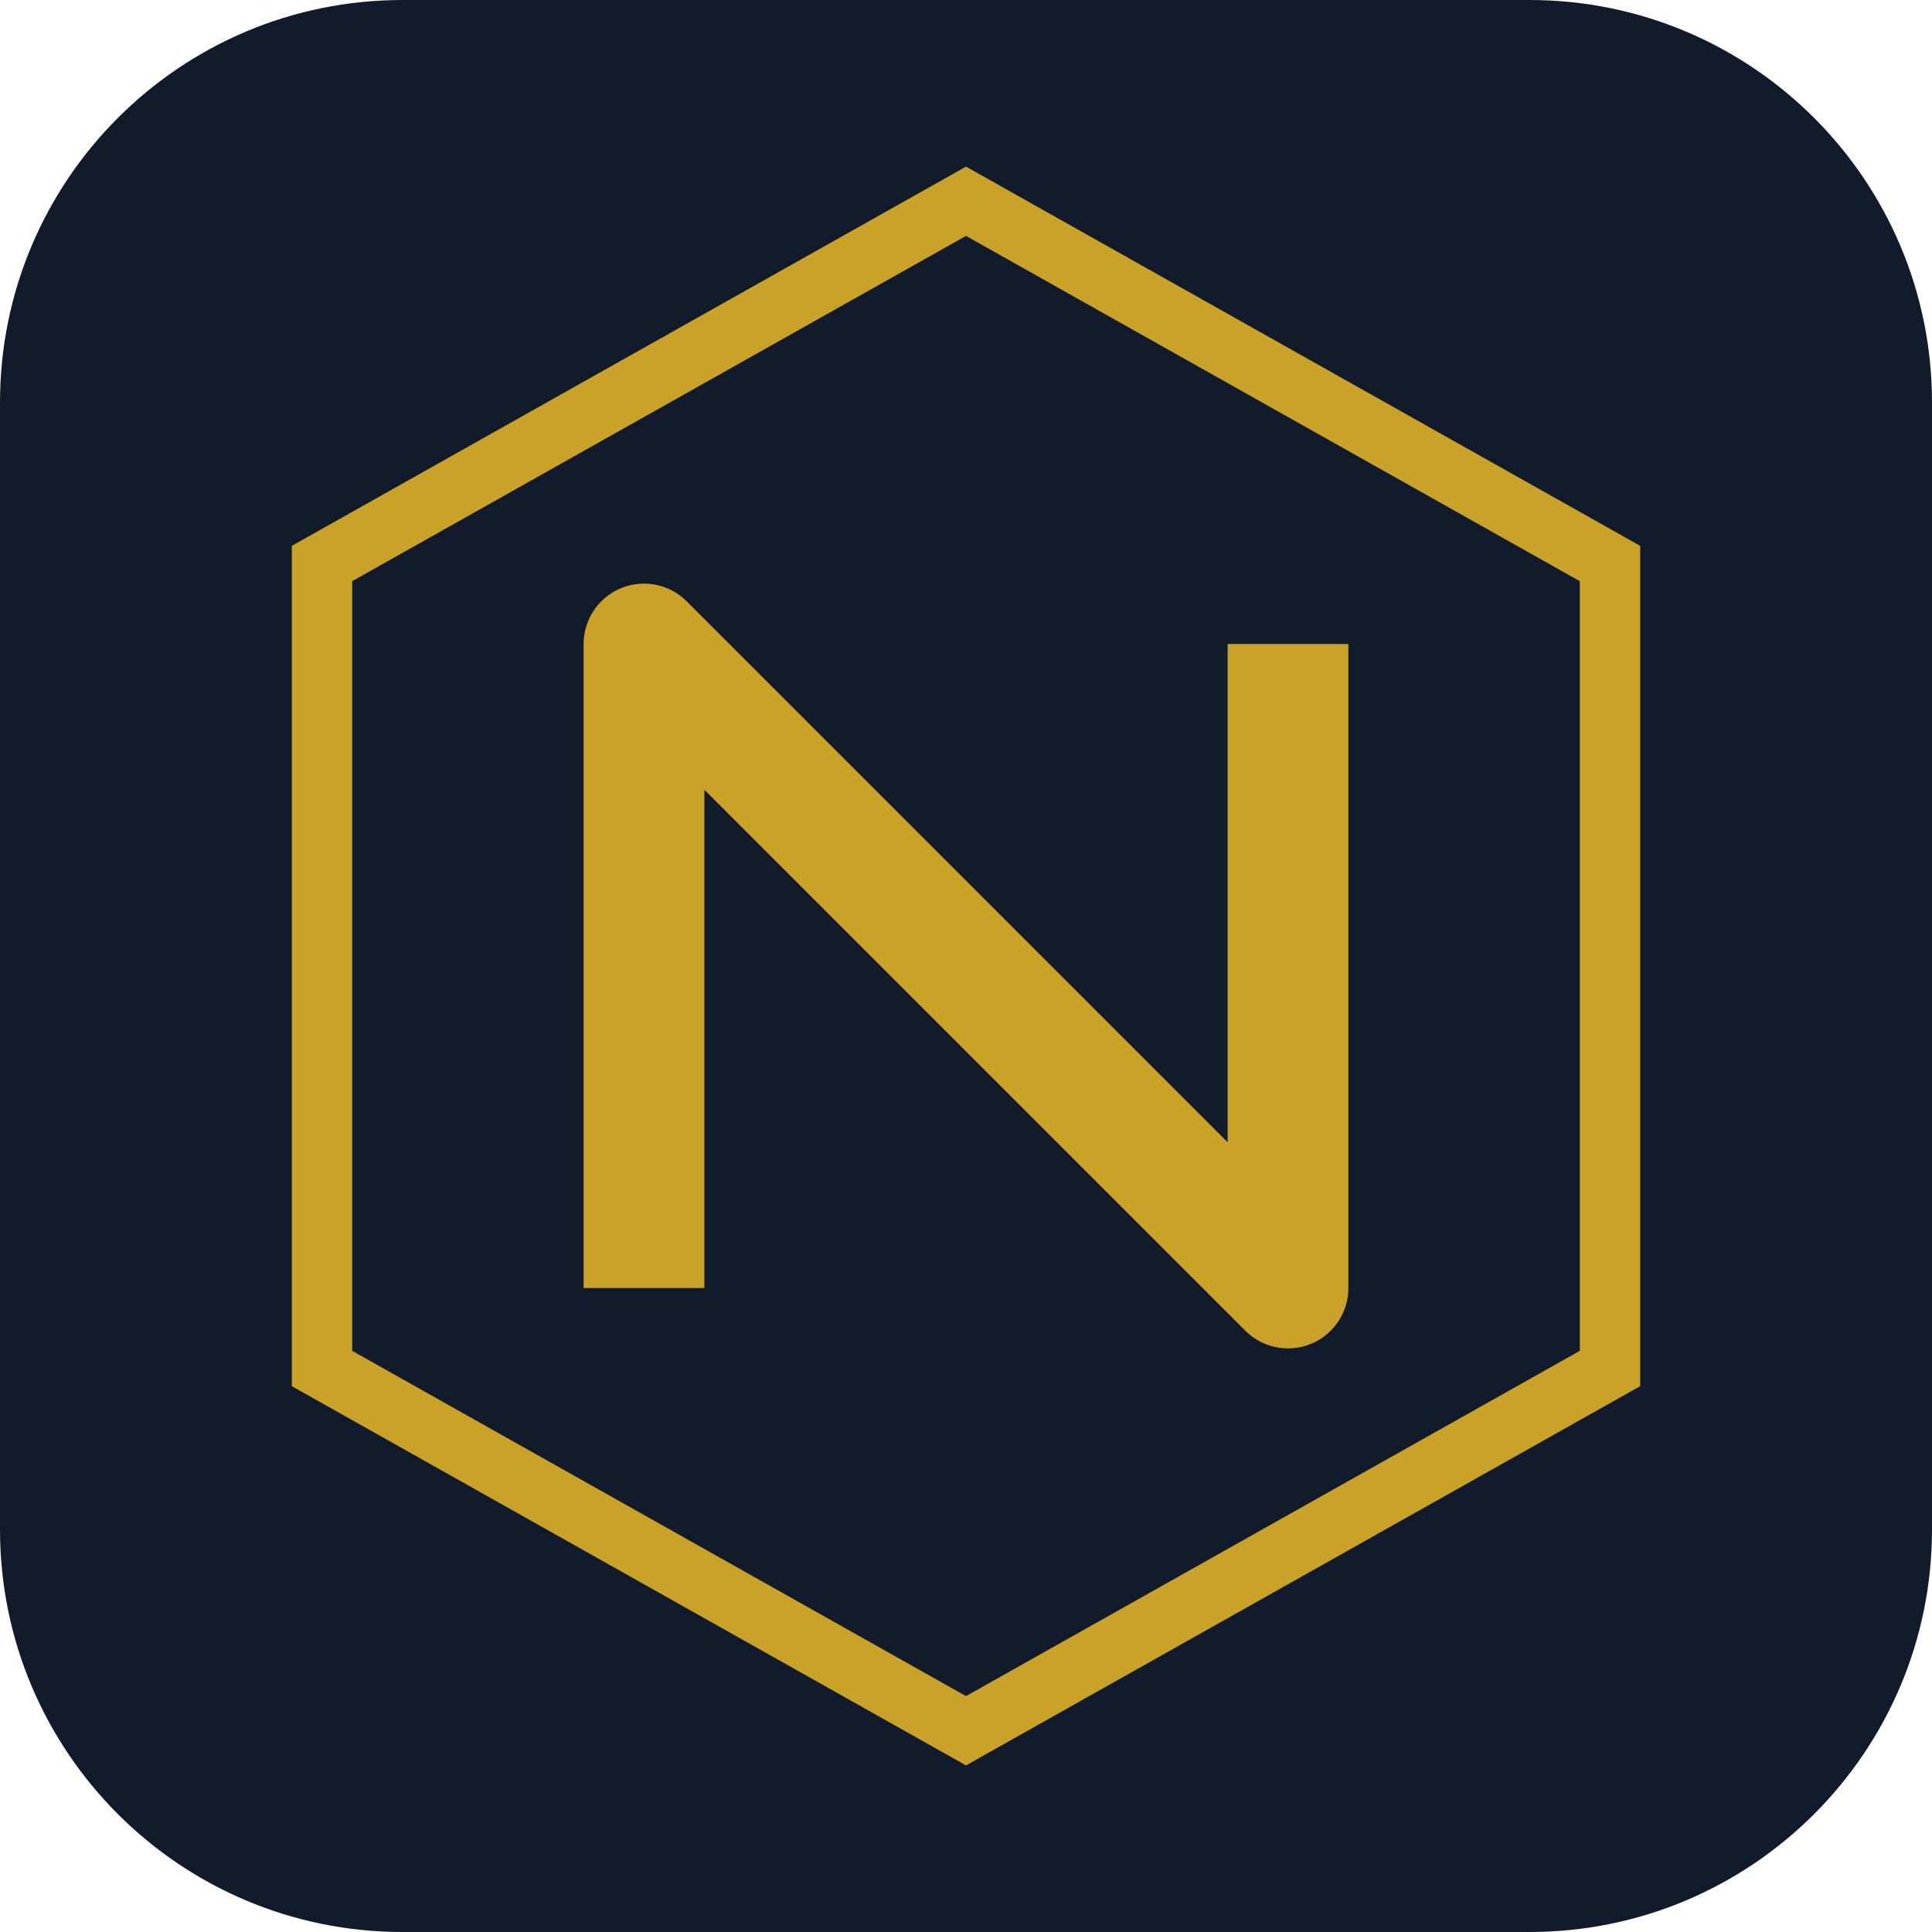
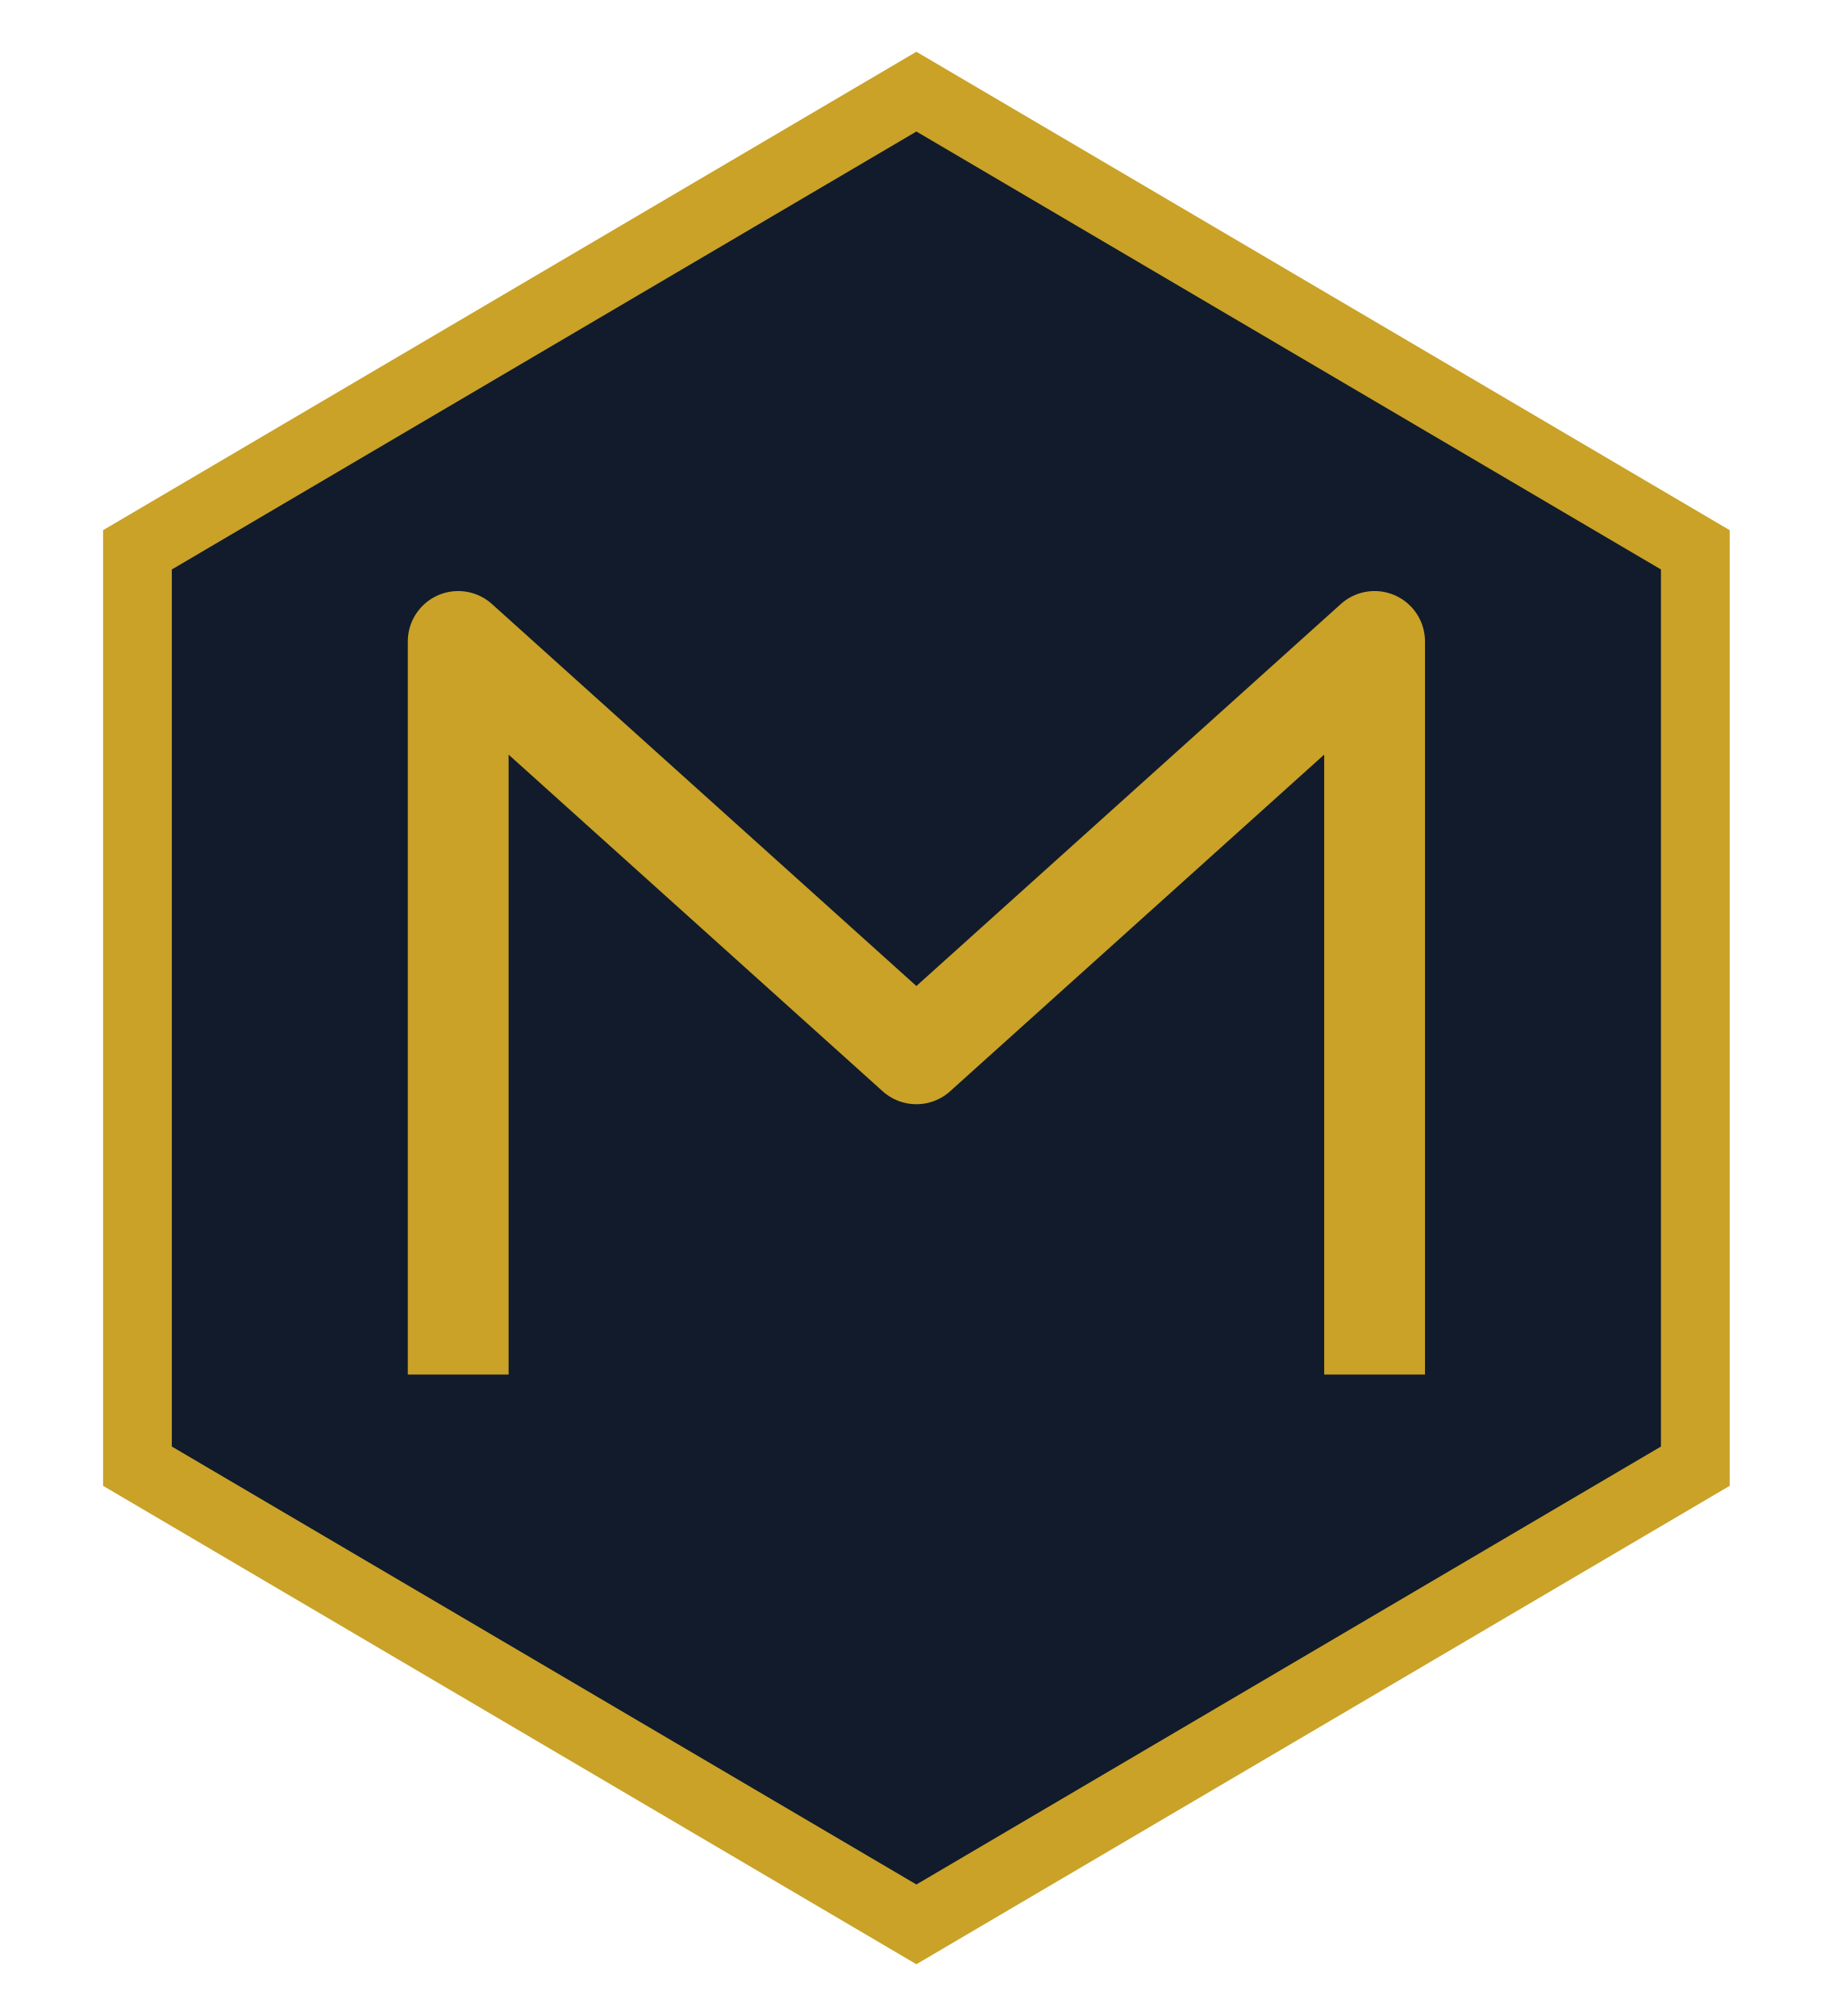
- <svg xmlns="http://www.w3.org/2000/svg" viewBox="0 0 48 48">
-   <rect width="48" height="48" rx="10" fill="#111B2B" />
-   <path d="M24 5 40 14v20L24 43 8 34V14L24 5Z" fill="none" stroke="#C9A227" stroke-width="1.5" />
-   <path d="M16 32V16l16 16V16" fill="none" stroke="#C9A227" stroke-width="3" stroke-linejoin="round" />
+ <svg xmlns="http://www.w3.org/2000/svg" viewBox="0 0 40 44">
+   <path fill="#111B2B" stroke="#C9A227" stroke-width="1.5" d="M20 2 37 12v20L20 42 3 32V12Z" />
+   <path fill="none" stroke="#C9A227" stroke-width="2.2" stroke-linejoin="round" d="M10 30V14l10 9 10-9v16" />
</svg>
